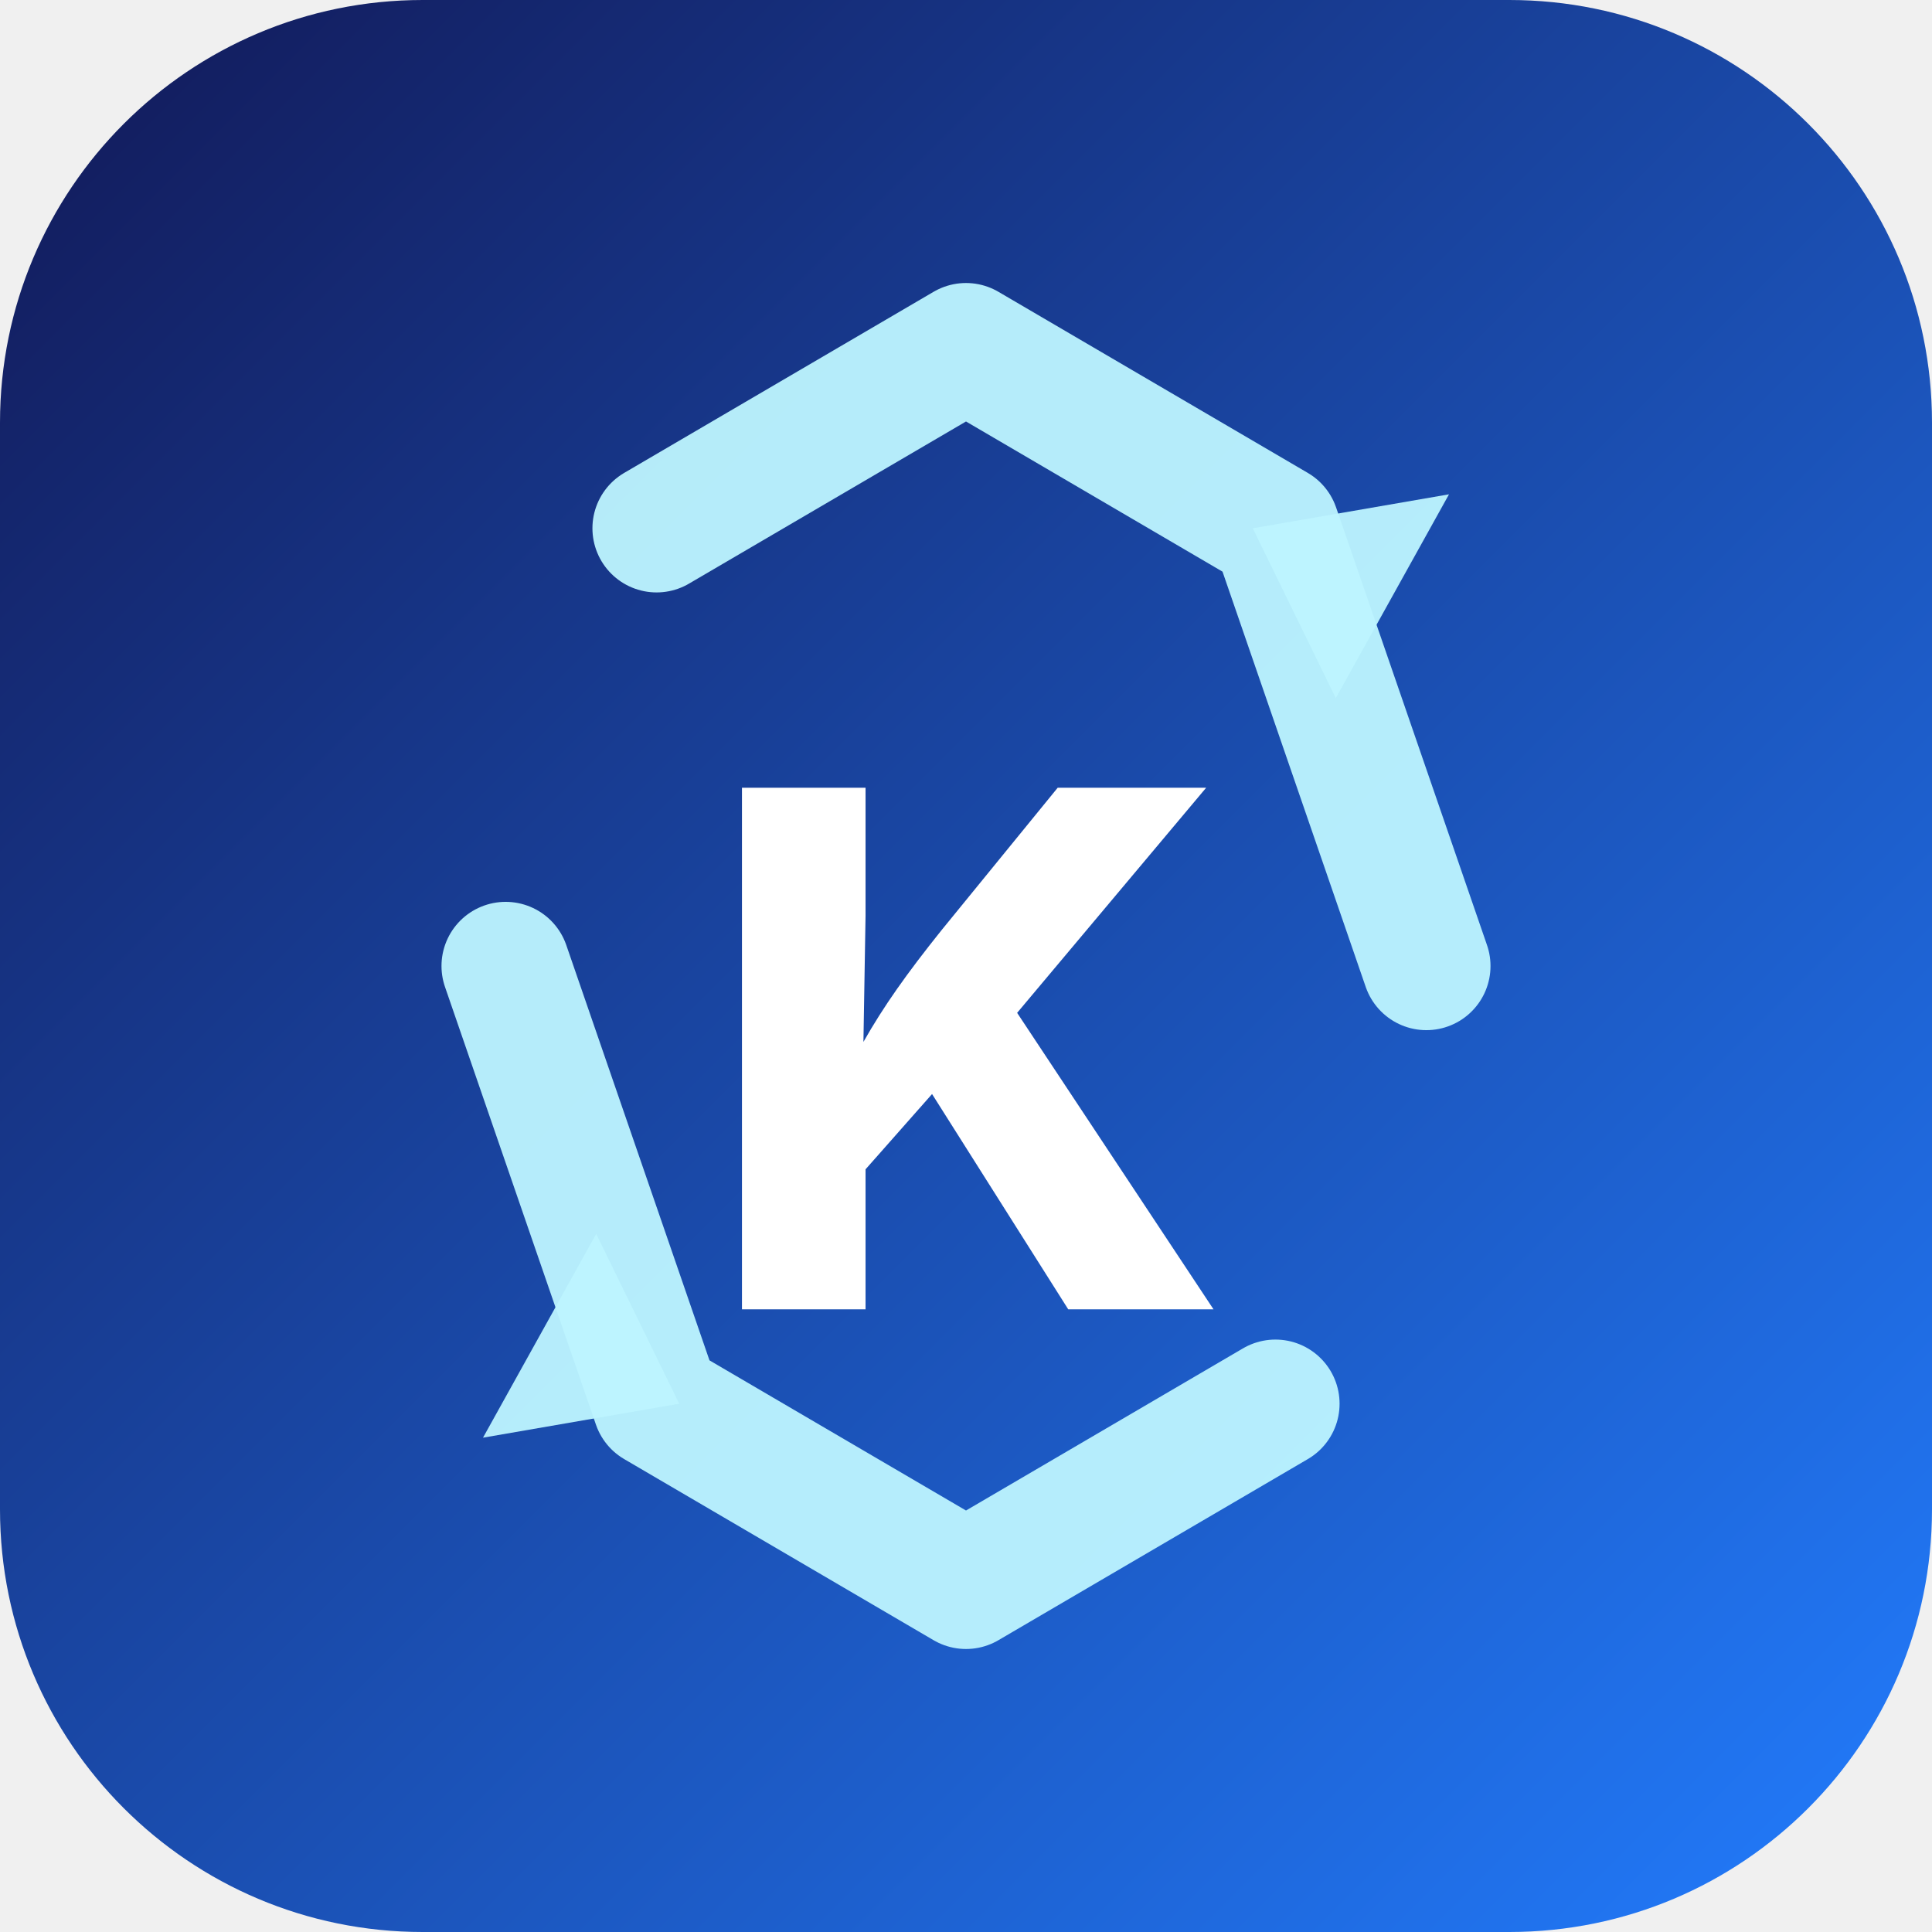
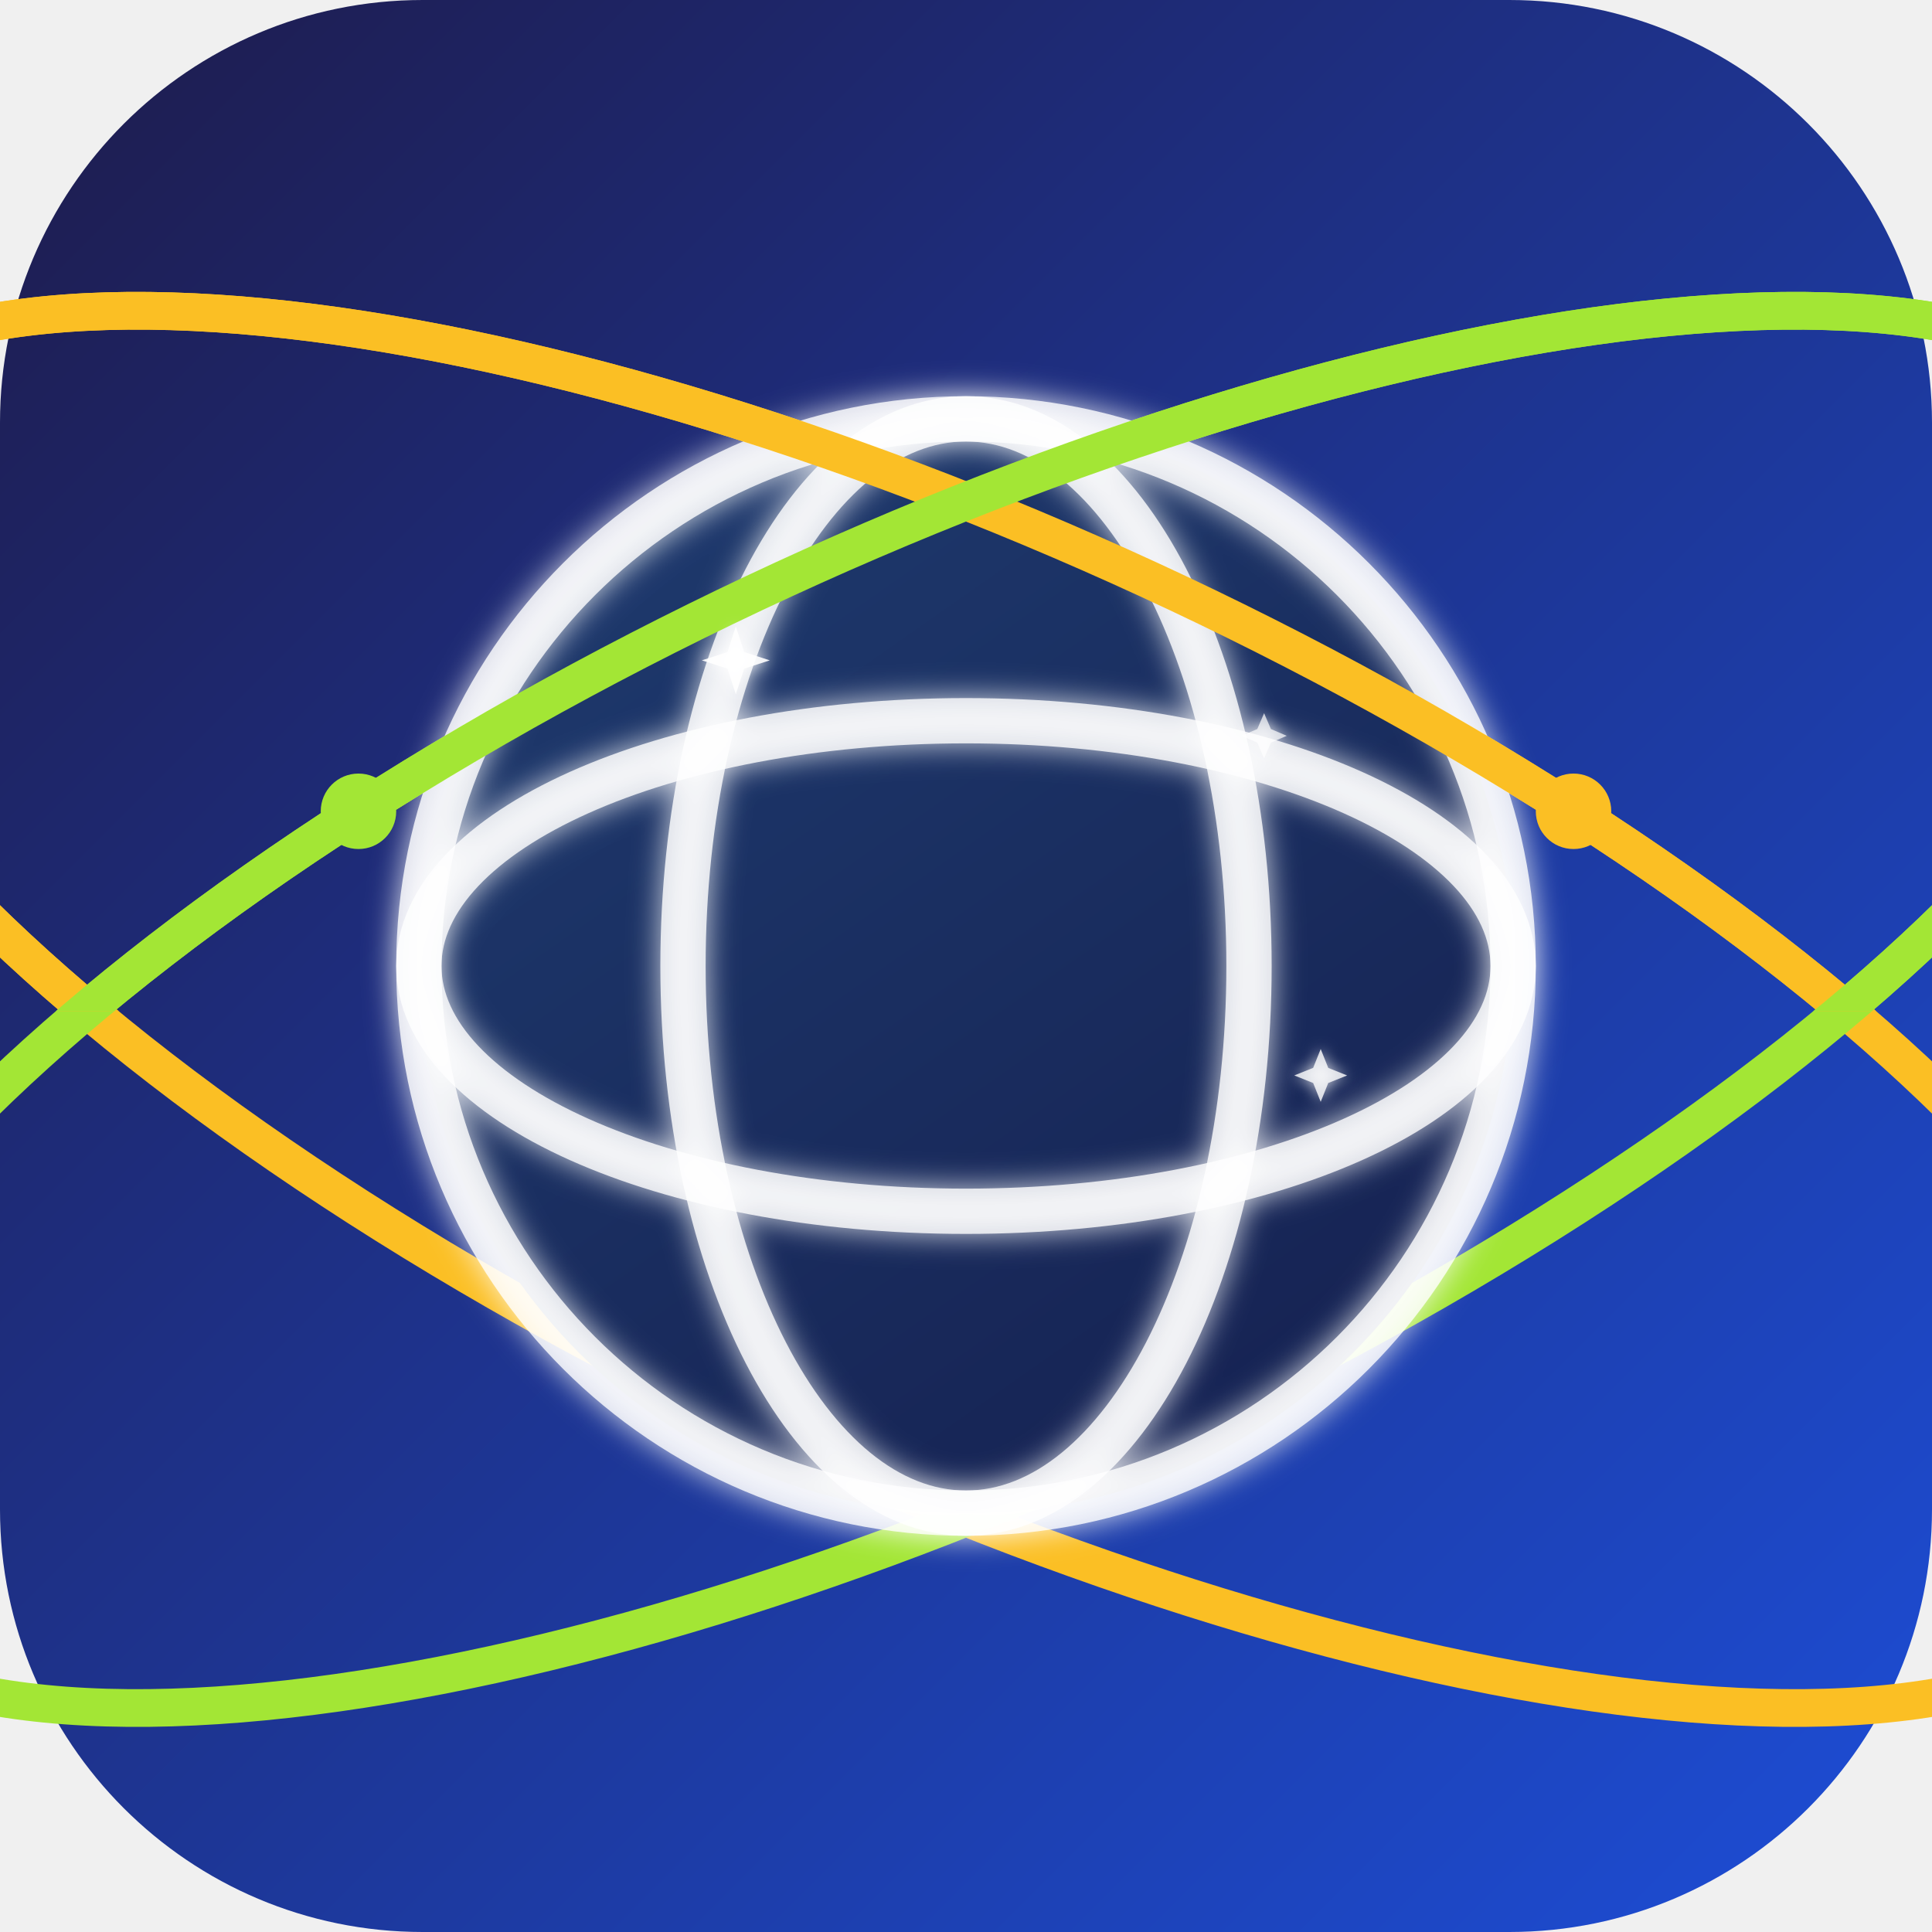
- <svg xmlns="http://www.w3.org/2000/svg" width="512" height="512" viewBox="0 0 512 512" role="img" aria-label="K hex-cycle favicon">
+ <svg xmlns="http://www.w3.org/2000/svg" viewBox="0 0 512 512">
  <defs>
-     <linearGradient id="kBrandGrad" x1="0" y1="0" x2="1" y2="1">
-       <stop offset="0%" stop-color="#121856" />
-       <stop offset="100%" stop-color="#227DFF" />
+     <linearGradient id="g" x1="0" y1="0" x2="1" y2="1">
+       <stop offset="0%" stop-color="#1e1b4b" />
+       <stop offset="100%" stop-color="#1d4ed8" />
    </linearGradient>
+     <linearGradient id="gf" x1="0.2" y1="0" x2="0.9" y2="1">
+       <stop offset="0%" stop-color="#1e3a6e" />
+       <stop offset="100%" stop-color="#152050" />
+     </linearGradient>
+     <filter id="glow">
+       <feGaussianBlur stdDeviation="4" result="blur" />
+       <feMerge>
+         <feMergeNode in="blur" />
+         <feMergeNode in="SourceGraphic" />
+       </feMerge>
+     </filter>
+     <filter id="sg">
+       <feGaussianBlur stdDeviation="2" result="blur" />
+       <feMerge>
+         <feMergeNode in="blur" />
+         <feMergeNode in="SourceGraphic" />
+       </feMerge>
+     </filter>
+     <clipPath id="top-clip">
+       <rect x="0" y="0" width="512" height="268" />
+     </clipPath>
  </defs>
-   <rect width="512" height="512" rx="112" fill="url(#kBrandGrad)" />
-   <g fill="none" stroke="#BDF5FF" stroke-width="34" stroke-linecap="round" stroke-linejoin="round" opacity="0.95">
-     <path d="M174 140L256 92L338 140L378 256" />
-     <path d="M338 372L256 420L174 372L134 256" />
+   <rect width="512" height="512" rx="112" fill="url(#g)" />
+   <g fill="none" stroke-linecap="round">
+     <path d="M 95 320 A 155 55 25 1 1 417 215 A 155 55 25 1 1 95 320" stroke="#fbbf24" stroke-width="10" />
+     <path d="M 417 320 A 155 55 -25 1 1 95 215 A 155 55 -25 1 1 417 320" stroke="#a3e635" stroke-width="10" />
  </g>
-   <g fill="#BDF5FF" opacity="0.95">
-     <path d="M332 140L384 131L354 185Z" />
-     <path d="M180 372L128 381L158 327Z" />
+   <circle cx="256" cy="256" r="145" fill="url(#gf)" />
+   <g fill="none" stroke="#ffffff" stroke-opacity="0.8" stroke-width="12" filter="url(#glow)">
+     <circle cx="256" cy="256" r="145" />
+     <ellipse cx="256" cy="256" rx="145" ry="65" />
+     <ellipse cx="256" cy="256" rx="75" ry="145" />
  </g>
-   <text x="256" y="275" text-anchor="middle" dominant-baseline="middle" font-family="Inter, Segoe UI, Helvetica Neue, Arial, sans-serif" font-size="190" font-weight="800" fill="#FFFFFF">K</text>
+   <g clip-path="url(#top-clip)" fill="none" stroke-linecap="round">
+     <path d="M 95 320 A 155 55 25 1 1 417 215 A 155 55 25 1 1 95 320" stroke="#fbbf24" stroke-width="10" />
+     <path d="M 417 320 A 155 55 -25 1 1 95 215 A 155 55 -25 1 1 417 320" stroke="#a3e635" stroke-width="10" />
+   </g>
+   <circle cx="417" cy="215" r="10" fill="#fbbf24" />
+   <circle cx="95" cy="215" r="10" fill="#a3e635" />
+   <g filter="url(#sg)">
+     <g transform="translate(195,175)" fill="#fff">
+       <path d="M0,-9 2.2,-2.2 9,0 2.2,2.2 0,9 -2.2,2.2 -9,0 -2.2,-2.2Z" opacity=".9" />
+     </g>
+     <g transform="translate(335,195)" fill="#fff">
+       <path d="M0,-6 1.8,-1.8 6,0 1.8,1.8 0,6 -1.8,1.8 -6,0 -1.8,-1.8Z" opacity=".7" />
+     </g>
+     <g transform="translate(350,285)" fill="#fff">
+       <path d="M0,-7 2,-2 7,0 2,2 0,7 -2,2 -7,0 -2,-2Z" opacity=".8" />
+     </g>
+   </g>
</svg>
